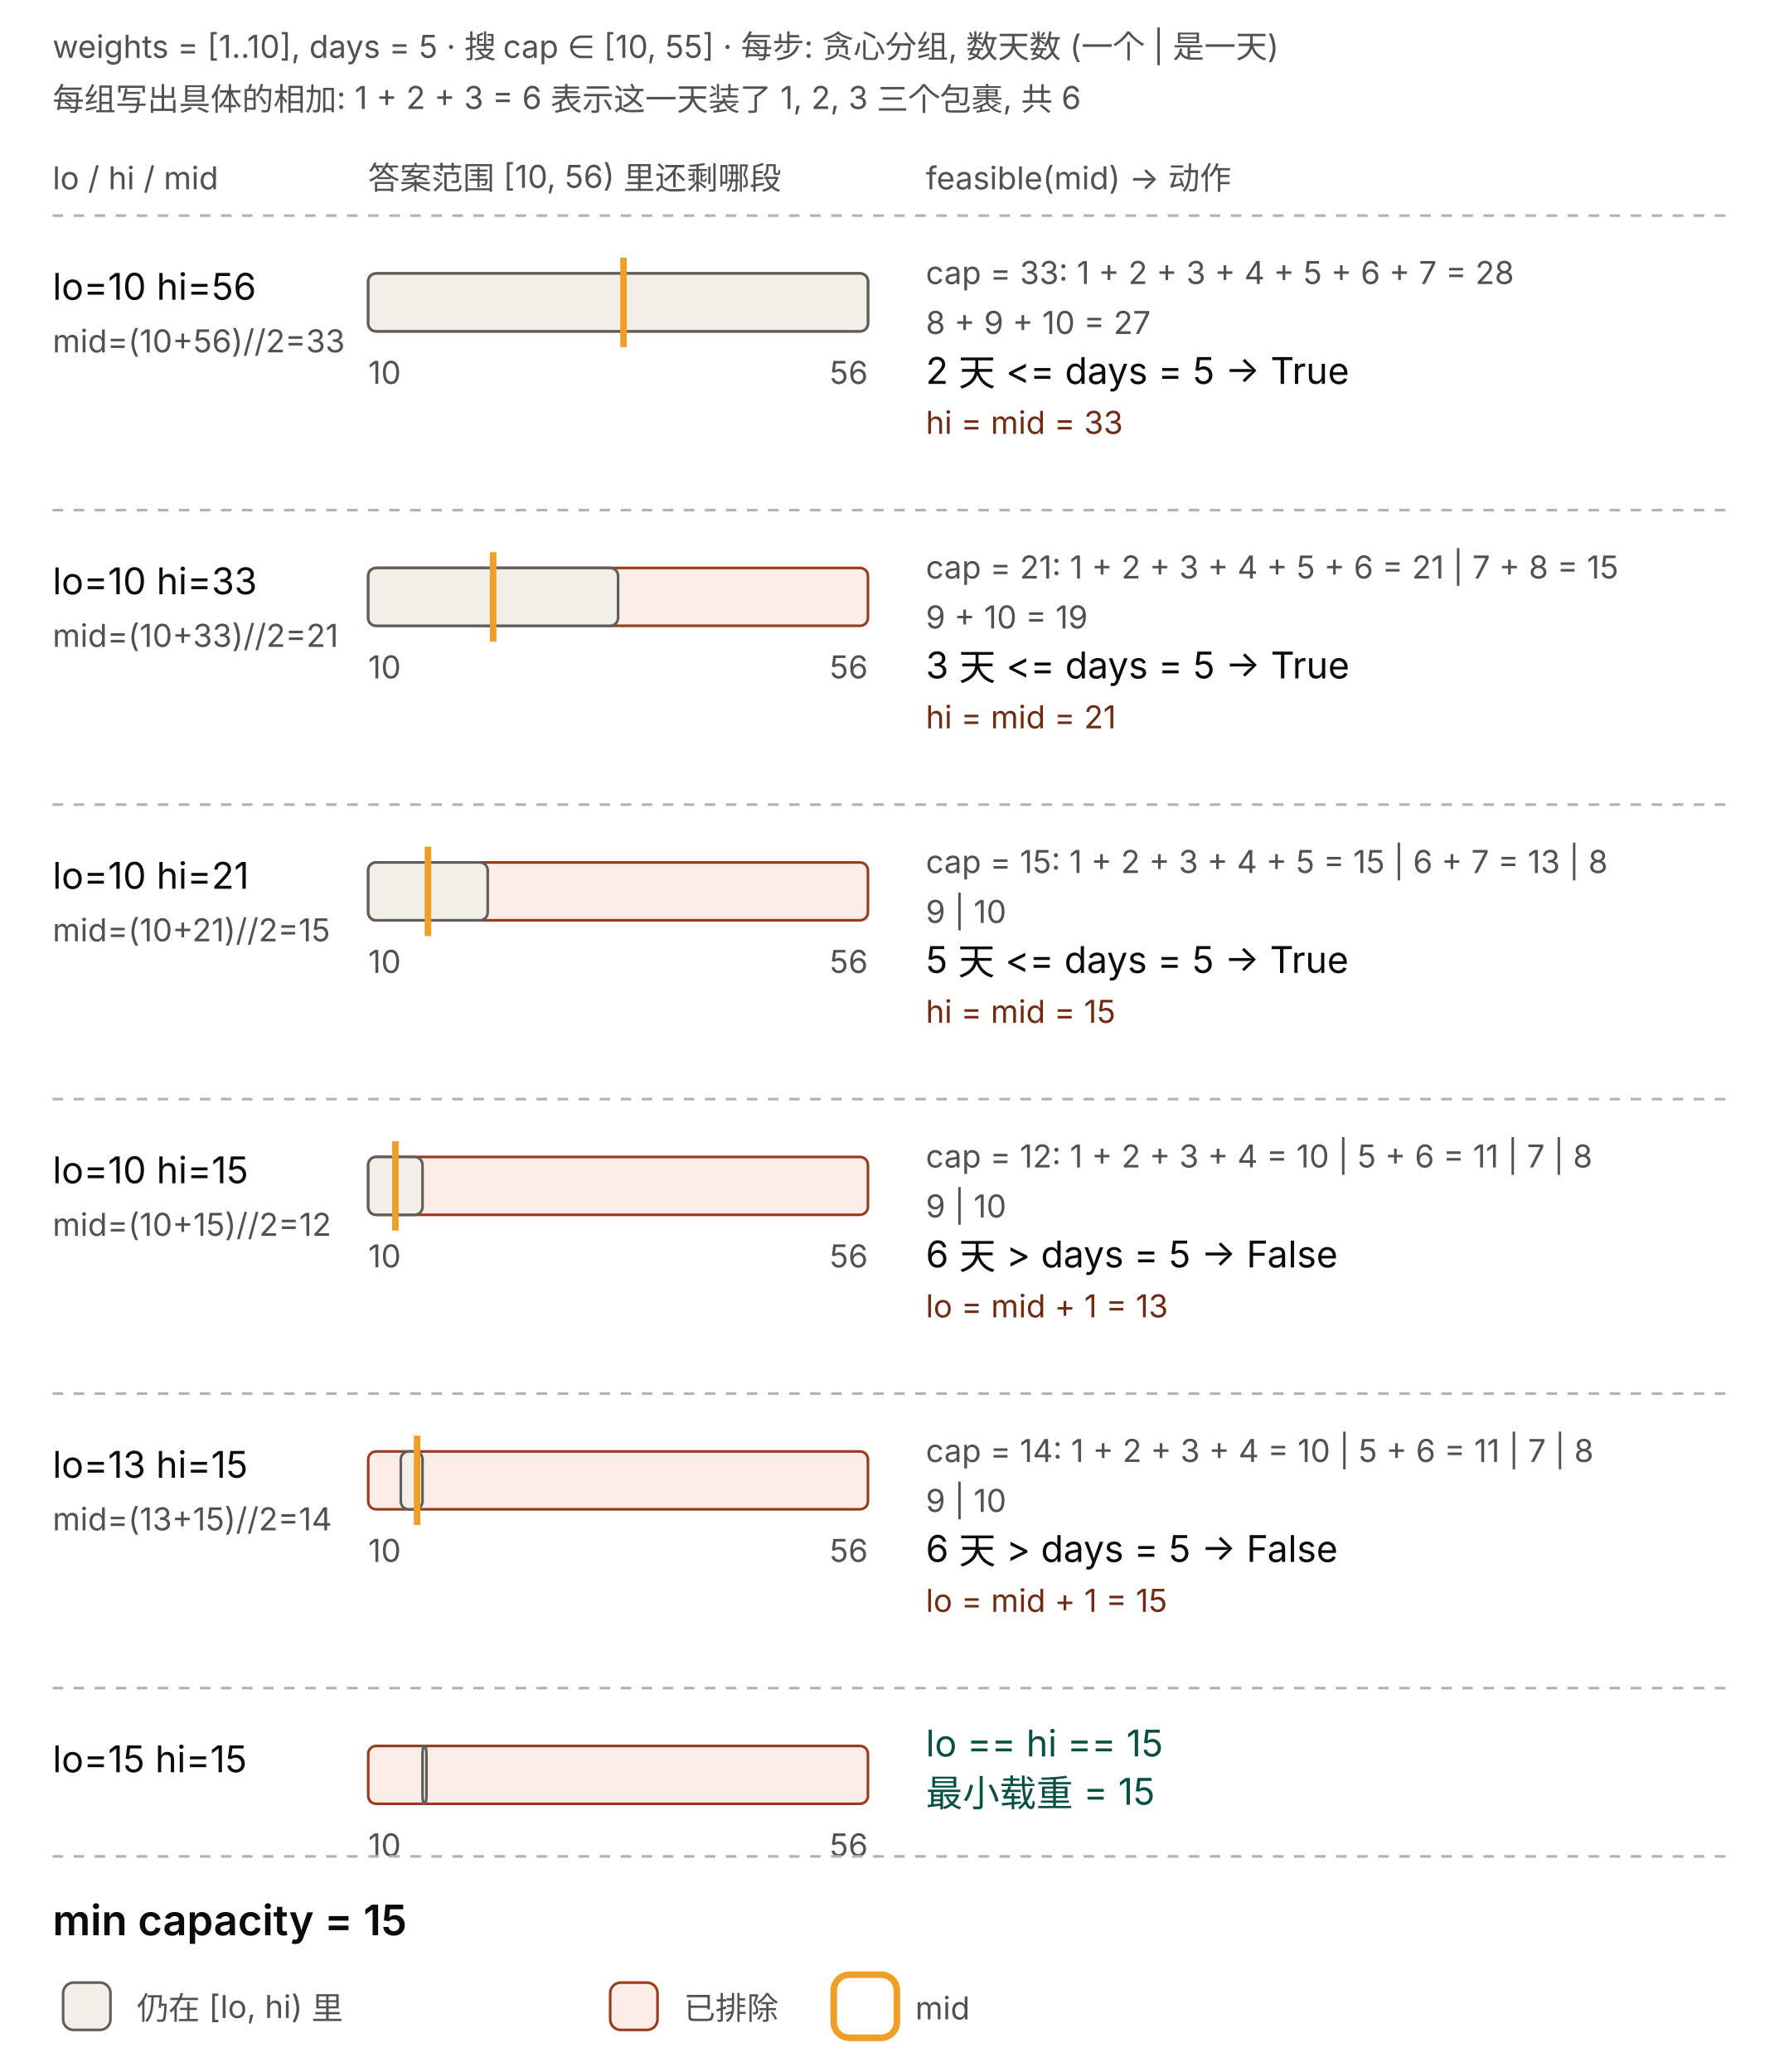
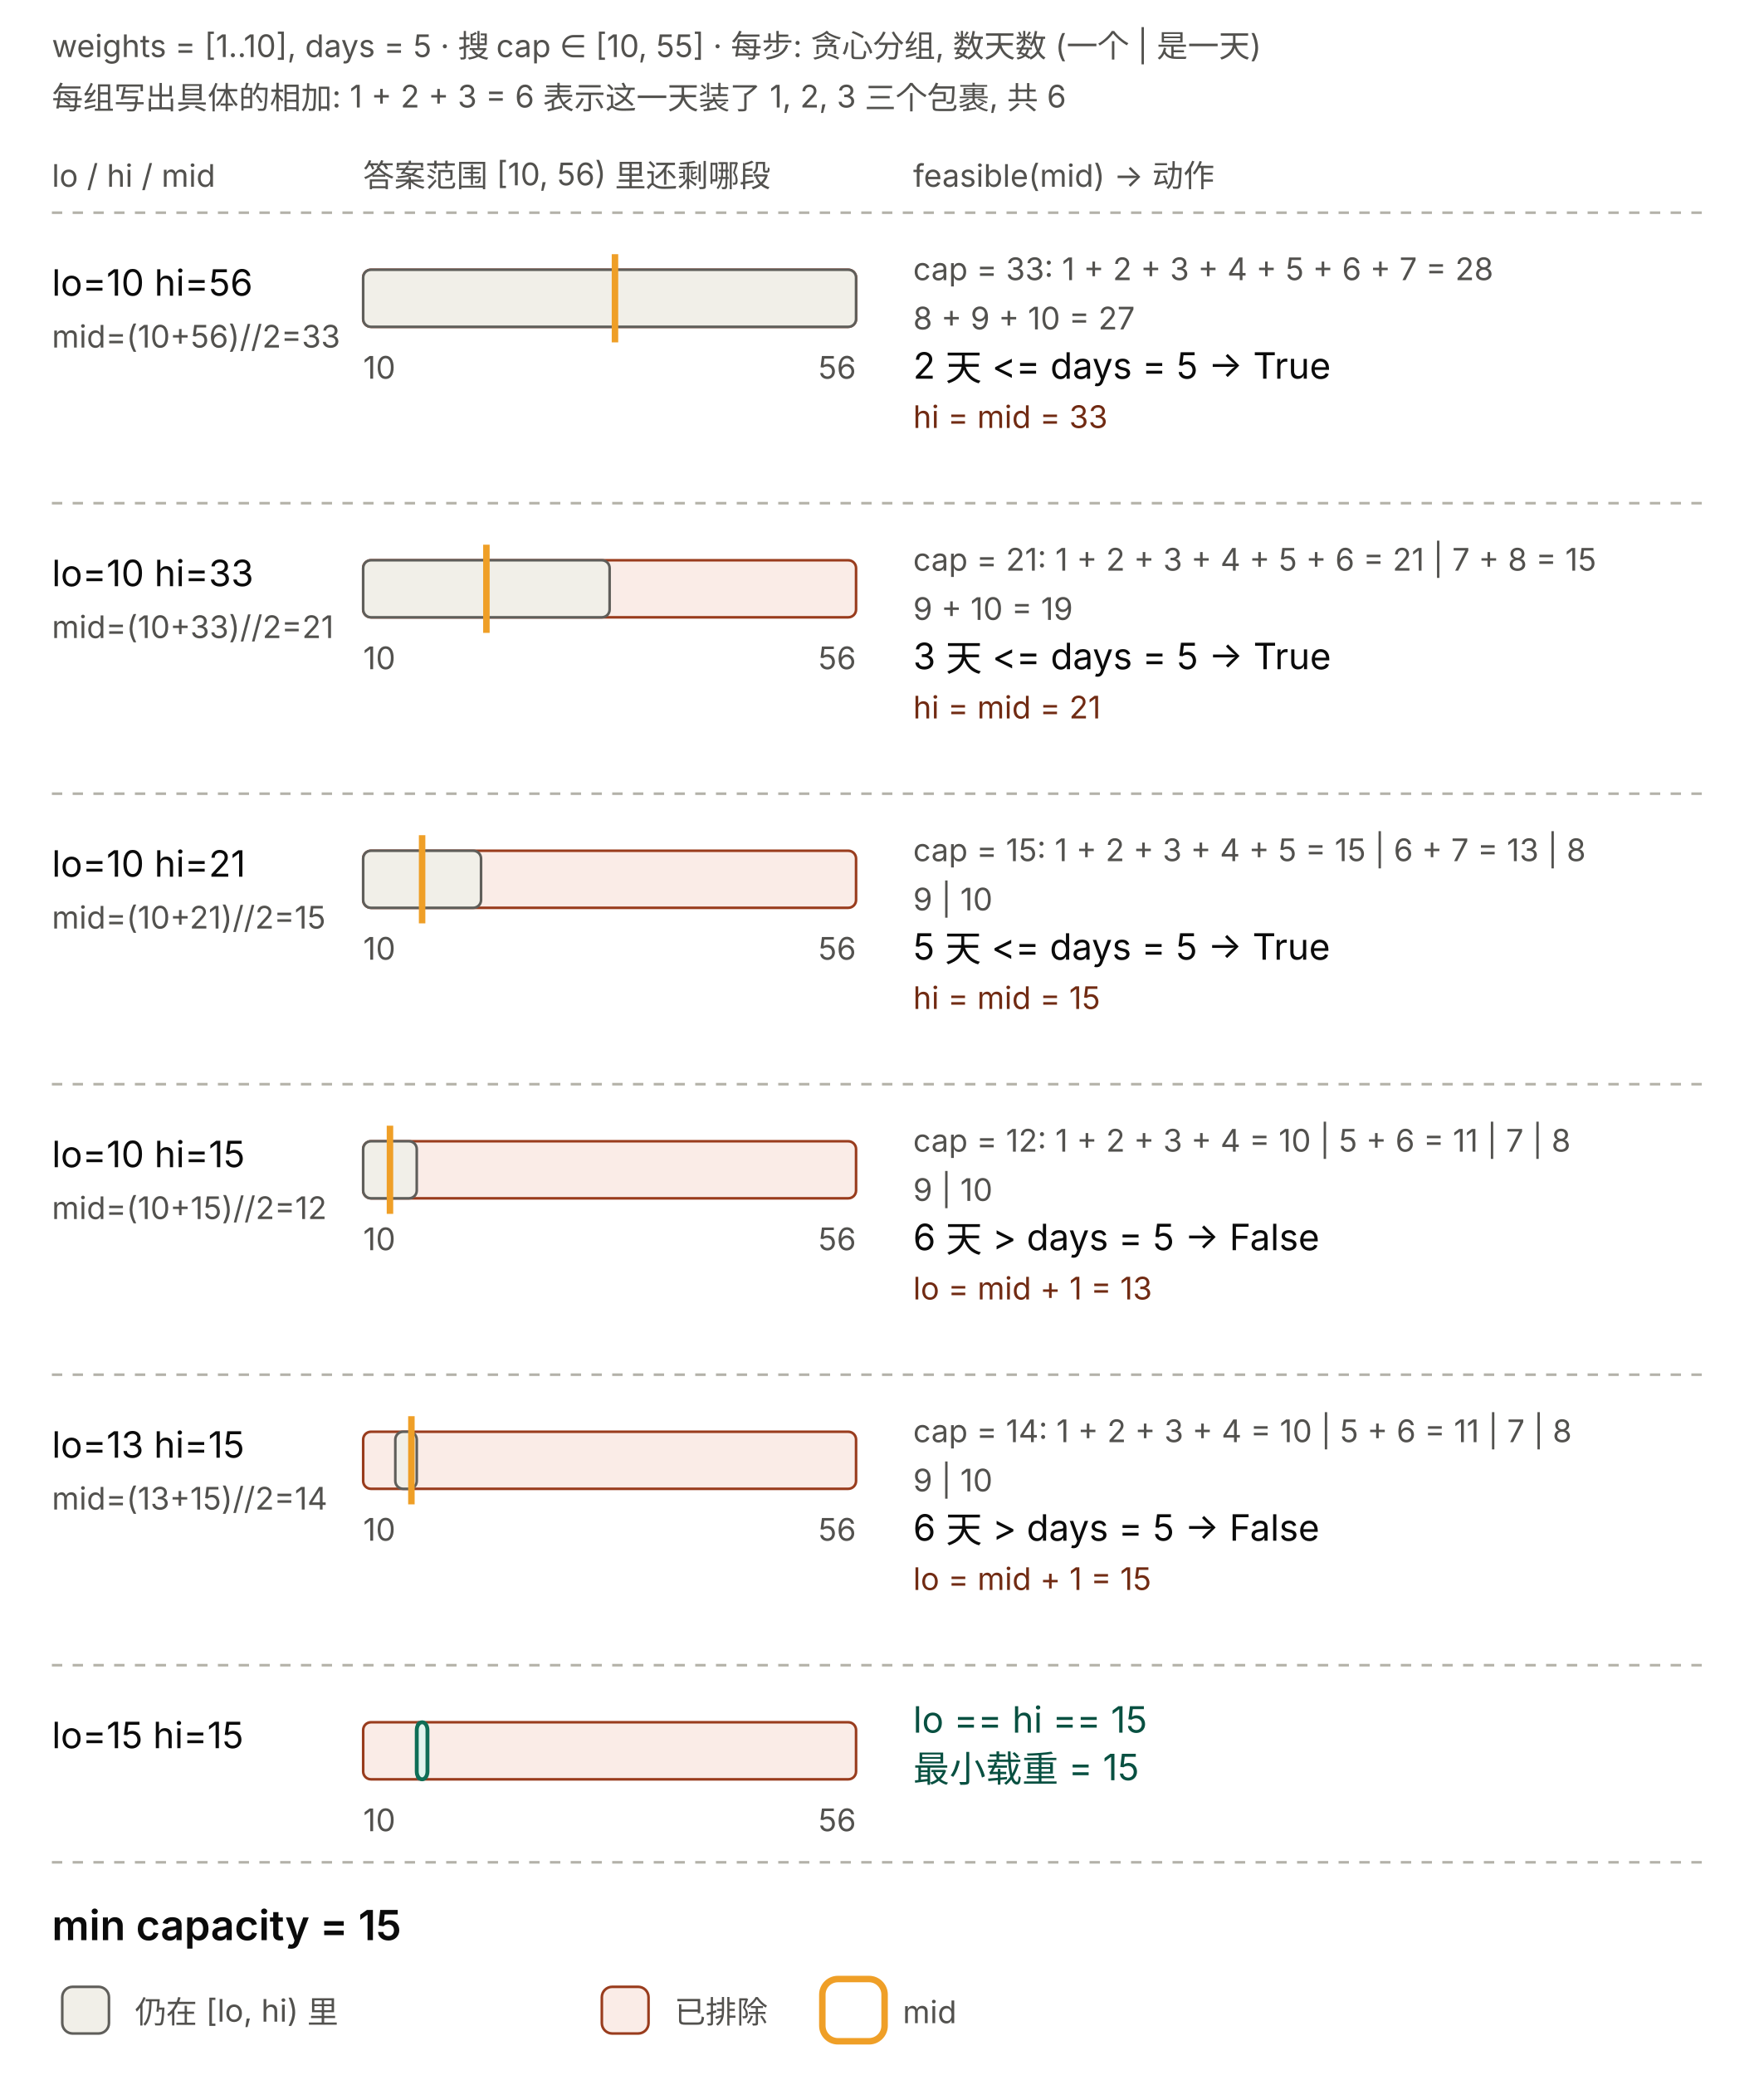
- <svg xmlns="http://www.w3.org/2000/svg" width="100%" viewBox="0 0 680 788" role="img" font-family="ui-sans-serif, system-ui, -apple-system, &quot;PingFang SC&quot;, sans-serif">
+ <svg xmlns="http://www.w3.org/2000/svg" width="100%" viewBox="0 0 680 800" role="img" font-family="ui-sans-serif, system-ui, -apple-system, &quot;PingFang SC&quot;, sans-serif">
  <defs>
    <marker id="ag" viewBox="0 0 10 10" refX="8" refY="5" markerWidth="6" markerHeight="6" orient="auto">
      <path d="M2 1L8 5L2 9" fill="none" stroke="#5F5E5A" stroke-width="1.5" stroke-linecap="round" stroke-linejoin="round" />
    </marker>
    <marker id="ar" viewBox="0 0 10 10" refX="8" refY="5" markerWidth="6" markerHeight="6" orient="auto">
      <path d="M2 1L8 5L2 9" fill="none" stroke="#D85A30" stroke-width="1.5" stroke-linecap="round" stroke-linejoin="round" />
    </marker>
    <marker id="agr" viewBox="0 0 10 10" refX="8" refY="5" markerWidth="6" markerHeight="6" orient="auto">
      <path d="M2 1L8 5L2 9" fill="none" stroke="#0F6E56" stroke-width="1.5" stroke-linecap="round" stroke-linejoin="round" />
    </marker>
  </defs>
  <text x="20" y="22" font-size="12" fill="#52514E" text-anchor="start">weights = [1..10], days = 5 · 搜 cap ∈ [10, 55] · 每步: 贪心分组, 数天数 (一个 | 是一天)</text>
  <text x="20" y="42" font-size="12" fill="#52514E" text-anchor="start">每组写出具体的相加: 1 + 2 + 3 = 6 表示这一天装了 1, 2, 3 三个包裹, 共 6</text>
  <text x="20" y="72" font-size="12" fill="#52514E" text-anchor="start">lo / hi / mid</text>
  <text x="140" y="72" font-size="12" fill="#52514E" text-anchor="start">答案范围 [10, 56) 里还剩哪段</text>
  <text x="352" y="72" font-size="12" fill="#52514E" text-anchor="start">feasible(mid) → 动作</text>
  <line x1="20" y1="82" x2="660" y2="82" stroke="#B4B2A9" stroke-width="1" stroke-dasharray="4 4" />
  <rect x="140" y="104" width="190" height="22" rx="3" fill="#FAECE7" stroke="#993C1D" stroke-width="1" />
  <rect x="140.0" y="104" width="190.0" height="22" rx="3" fill="#F1EFE8" stroke="#5F5E5A" stroke-width="1" />
  <line x1="237.065" y1="98" x2="237.065" y2="132" stroke="#EF9F27" stroke-width="2.5" />
  <text x="140" y="146" font-size="12" fill="#52514E" text-anchor="start">10</text>
  <text x="330" y="146" font-size="12" fill="#52514E" text-anchor="end">56</text>
  <text x="20" y="114" font-size="14" fill="#0B0B0B" text-anchor="start">lo=10  hi=56</text>
  <text x="20" y="134" font-size="12" fill="#52514E" text-anchor="start">mid=(10+56)//2=33</text>
  <text x="352" y="108" font-size="12" fill="#52514E" text-anchor="start">cap = 33: 1 + 2 + 3 + 4 + 5 + 6 + 7 = 28</text>
  <text x="352" y="127" font-size="12" fill="#52514E" text-anchor="start">8 + 9 + 10 = 27</text>
  <text x="352" y="146" font-size="14" fill="#0B0B0B" text-anchor="start">2 天 &lt;= days = 5 → True</text>
  <text x="352" y="165" font-size="12" fill="#712B13" text-anchor="start">hi = mid = 33</text>
  <line x1="20" y1="194" x2="660" y2="194" stroke="#B4B2A9" stroke-width="1" stroke-dasharray="4 4" />
  <rect x="140" y="216" width="190" height="22" rx="3" fill="#FAECE7" stroke="#993C1D" stroke-width="1" />
  <rect x="140.0" y="216" width="95.0" height="22" rx="3" fill="#F1EFE8" stroke="#5F5E5A" stroke-width="1" />
  <line x1="187.5" y1="210" x2="187.5" y2="244" stroke="#EF9F27" stroke-width="2.5" />
  <text x="140" y="258" font-size="12" fill="#52514E" text-anchor="start">10</text>
  <text x="330" y="258" font-size="12" fill="#52514E" text-anchor="end">56</text>
  <text x="20" y="226" font-size="14" fill="#0B0B0B" text-anchor="start">lo=10  hi=33</text>
  <text x="20" y="246" font-size="12" fill="#52514E" text-anchor="start">mid=(10+33)//2=21</text>
  <text x="352" y="220" font-size="12" fill="#52514E" text-anchor="start">cap = 21: 1 + 2 + 3 + 4 + 5 + 6 = 21 | 7 + 8 = 15</text>
  <text x="352" y="239" font-size="12" fill="#52514E" text-anchor="start">9 + 10 = 19</text>
  <text x="352" y="258" font-size="14" fill="#0B0B0B" text-anchor="start">3 天 &lt;= days = 5 → True</text>
  <text x="352" y="277" font-size="12" fill="#712B13" text-anchor="start">hi = mid = 21</text>
  <line x1="20" y1="306" x2="660" y2="306" stroke="#B4B2A9" stroke-width="1" stroke-dasharray="4 4" />
  <rect x="140" y="328" width="190" height="22" rx="3" fill="#FAECE7" stroke="#993C1D" stroke-width="1" />
  <rect x="140.0" y="328" width="45.435" height="22" rx="3" fill="#F1EFE8" stroke="#5F5E5A" stroke-width="1" />
  <line x1="162.717" y1="322" x2="162.717" y2="356" stroke="#EF9F27" stroke-width="2.5" />
  <text x="140" y="370" font-size="12" fill="#52514E" text-anchor="start">10</text>
  <text x="330" y="370" font-size="12" fill="#52514E" text-anchor="end">56</text>
  <text x="20" y="338" font-size="14" fill="#0B0B0B" text-anchor="start">lo=10  hi=21</text>
  <text x="20" y="358" font-size="12" fill="#52514E" text-anchor="start">mid=(10+21)//2=15</text>
  <text x="352" y="332" font-size="12" fill="#52514E" text-anchor="start">cap = 15: 1 + 2 + 3 + 4 + 5 = 15 | 6 + 7 = 13 | 8</text>
  <text x="352" y="351" font-size="12" fill="#52514E" text-anchor="start">9 | 10</text>
  <text x="352" y="370" font-size="14" fill="#0B0B0B" text-anchor="start">5 天 &lt;= days = 5 → True</text>
  <text x="352" y="389" font-size="12" fill="#712B13" text-anchor="start">hi = mid = 15</text>
  <line x1="20" y1="418" x2="660" y2="418" stroke="#B4B2A9" stroke-width="1" stroke-dasharray="4 4" />
  <rect x="140" y="440" width="190" height="22" rx="3" fill="#FAECE7" stroke="#993C1D" stroke-width="1" />
  <rect x="140.0" y="440" width="20.652" height="22" rx="3" fill="#F1EFE8" stroke="#5F5E5A" stroke-width="1" />
  <line x1="150.326" y1="434" x2="150.326" y2="468" stroke="#EF9F27" stroke-width="2.5" />
  <text x="140" y="482" font-size="12" fill="#52514E" text-anchor="start">10</text>
  <text x="330" y="482" font-size="12" fill="#52514E" text-anchor="end">56</text>
  <text x="20" y="450" font-size="14" fill="#0B0B0B" text-anchor="start">lo=10  hi=15</text>
  <text x="20" y="470" font-size="12" fill="#52514E" text-anchor="start">mid=(10+15)//2=12</text>
  <text x="352" y="444" font-size="12" fill="#52514E" text-anchor="start">cap = 12: 1 + 2 + 3 + 4 = 10 | 5 + 6 = 11 | 7 | 8</text>
  <text x="352" y="463" font-size="12" fill="#52514E" text-anchor="start">9 | 10</text>
  <text x="352" y="482" font-size="14" fill="#0B0B0B" text-anchor="start">6 天 &gt; days = 5 → False</text>
  <text x="352" y="501" font-size="12" fill="#712B13" text-anchor="start">lo = mid + 1 = 13</text>
  <line x1="20" y1="530" x2="660" y2="530" stroke="#B4B2A9" stroke-width="1" stroke-dasharray="4 4" />
  <rect x="140" y="552" width="190" height="22" rx="3" fill="#FAECE7" stroke="#993C1D" stroke-width="1" />
  <rect x="152.391" y="552" width="8.261" height="22" rx="3" fill="#F1EFE8" stroke="#5F5E5A" stroke-width="1" />
  <line x1="158.587" y1="546" x2="158.587" y2="580" stroke="#EF9F27" stroke-width="2.5" />
  <text x="140" y="594" font-size="12" fill="#52514E" text-anchor="start">10</text>
  <text x="330" y="594" font-size="12" fill="#52514E" text-anchor="end">56</text>
  <text x="20" y="562" font-size="14" fill="#0B0B0B" text-anchor="start">lo=13  hi=15</text>
  <text x="20" y="582" font-size="12" fill="#52514E" text-anchor="start">mid=(13+15)//2=14</text>
  <text x="352" y="556" font-size="12" fill="#52514E" text-anchor="start">cap = 14: 1 + 2 + 3 + 4 = 10 | 5 + 6 = 11 | 7 | 8</text>
  <text x="352" y="575" font-size="12" fill="#52514E" text-anchor="start">9 | 10</text>
  <text x="352" y="594" font-size="14" fill="#0B0B0B" text-anchor="start">6 天 &gt; days = 5 → False</text>
  <text x="352" y="613" font-size="12" fill="#712B13" text-anchor="start">lo = mid + 1 = 15</text>
  <line x1="20" y1="642" x2="660" y2="642" stroke="#B4B2A9" stroke-width="1" stroke-dasharray="4 4" />
  <rect x="140" y="664" width="190" height="22" rx="3" fill="#FAECE7" stroke="#993C1D" stroke-width="1" />
  <rect x="160.652" y="664" width="1.5" height="22" rx="3" fill="#F1EFE8" stroke="#5F5E5A" stroke-width="1" />
  <text x="140" y="706" font-size="12" fill="#52514E" text-anchor="start">10</text>
  <text x="330" y="706" font-size="12" fill="#52514E" text-anchor="end">56</text>
  <text x="20" y="674" font-size="14" fill="#0B0B0B" text-anchor="start">lo=15  hi=15</text>
  <text x="352" y="668" font-size="14" fill="#085041" text-anchor="start">lo == hi == 15</text>
  <text x="352" y="687" font-size="14" fill="#085041" text-anchor="start">最小载重 = 15</text>
-   <line x1="20" y1="706" x2="660" y2="706" stroke="#B4B2A9" stroke-width="1" stroke-dasharray="4 4" />
-   <text x="20" y="736" font-size="16" fill="#0B0B0B" text-anchor="start" font-weight="600">min capacity = 15</text>
-   <rect x="24" y="754" width="18" height="18" rx="4" fill="#F1EFE8" stroke="#5F5E5A" stroke-width="1" />
-   <text x="52" y="768" font-size="12" fill="#52514E" text-anchor="start">仍在 [lo, hi) 里</text>
-   <rect x="232" y="754" width="18" height="18" rx="4" fill="#FAECE7" stroke="#993C1D" stroke-width="1" />
-   <text x="260" y="768" font-size="12" fill="#52514E" text-anchor="start">已排除</text>
-   <rect x="317" y="751" width="24" height="24" rx="6" fill="none" stroke="#EF9F27" stroke-width="2.5" />
-   <text x="348" y="768" font-size="12" fill="#52514E" text-anchor="start">mid</text>
+   <rect x="160.652" y="664" width="4.13" height="22" rx="3" fill="#E1F5EE" stroke="#0F6E56" stroke-width="1.5" />
+   <line x1="20" y1="718" x2="660" y2="718" stroke="#B4B2A9" stroke-width="1" stroke-dasharray="4 4" />
+   <text x="20" y="748" font-size="16" fill="#0B0B0B" text-anchor="start" font-weight="600">min capacity = 15</text>
+   <rect x="24" y="766" width="18" height="18" rx="4" fill="#F1EFE8" stroke="#5F5E5A" stroke-width="1" />
+   <text x="52" y="780" font-size="12" fill="#52514E" text-anchor="start">仍在 [lo, hi) 里</text>
+   <rect x="232" y="766" width="18" height="18" rx="4" fill="#FAECE7" stroke="#993C1D" stroke-width="1" />
+   <text x="260" y="780" font-size="12" fill="#52514E" text-anchor="start">已排除</text>
+   <rect x="317" y="763" width="24" height="24" rx="6" fill="none" stroke="#EF9F27" stroke-width="2.5" />
+   <text x="348" y="780" font-size="12" fill="#52514E" text-anchor="start">mid</text>
</svg>
